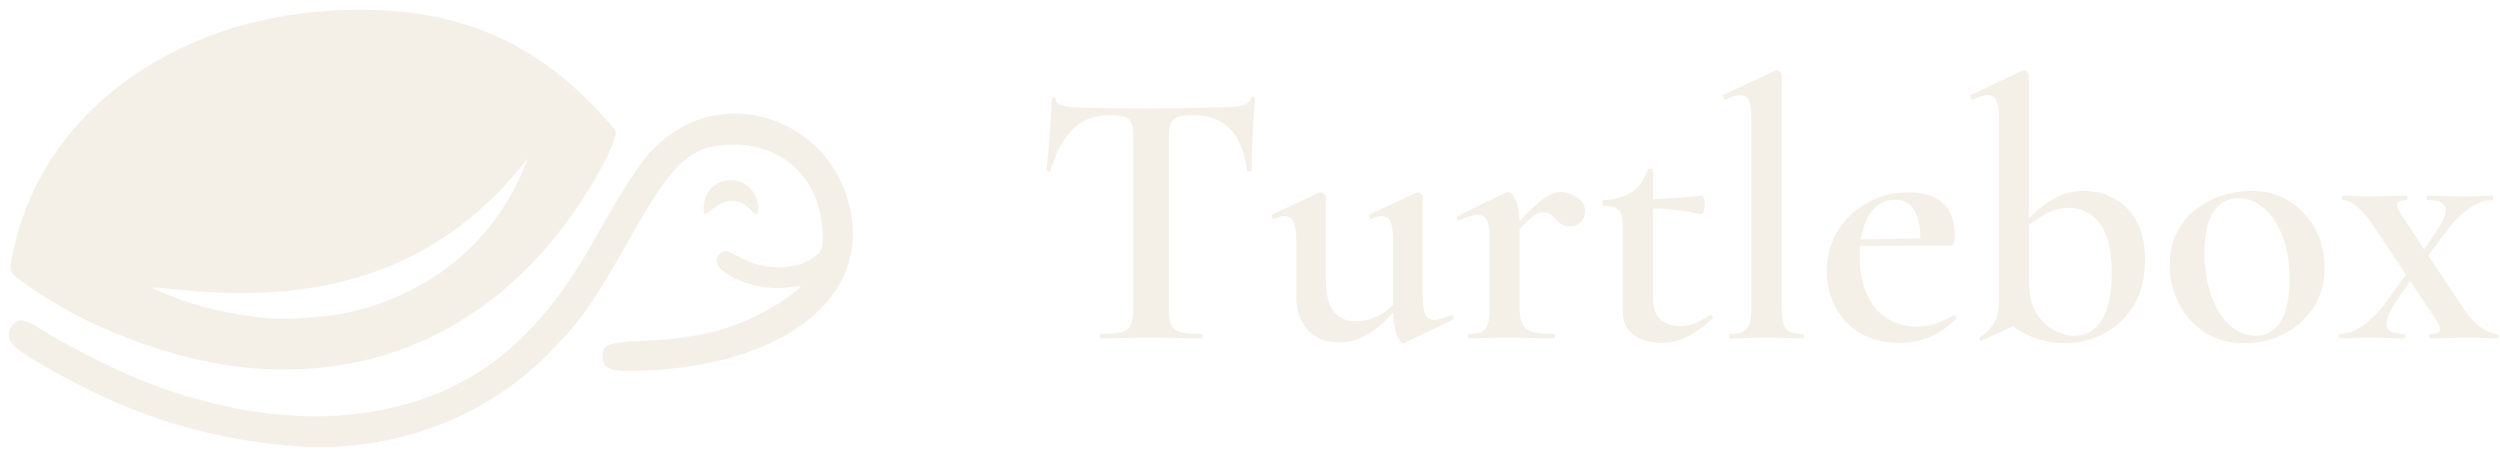
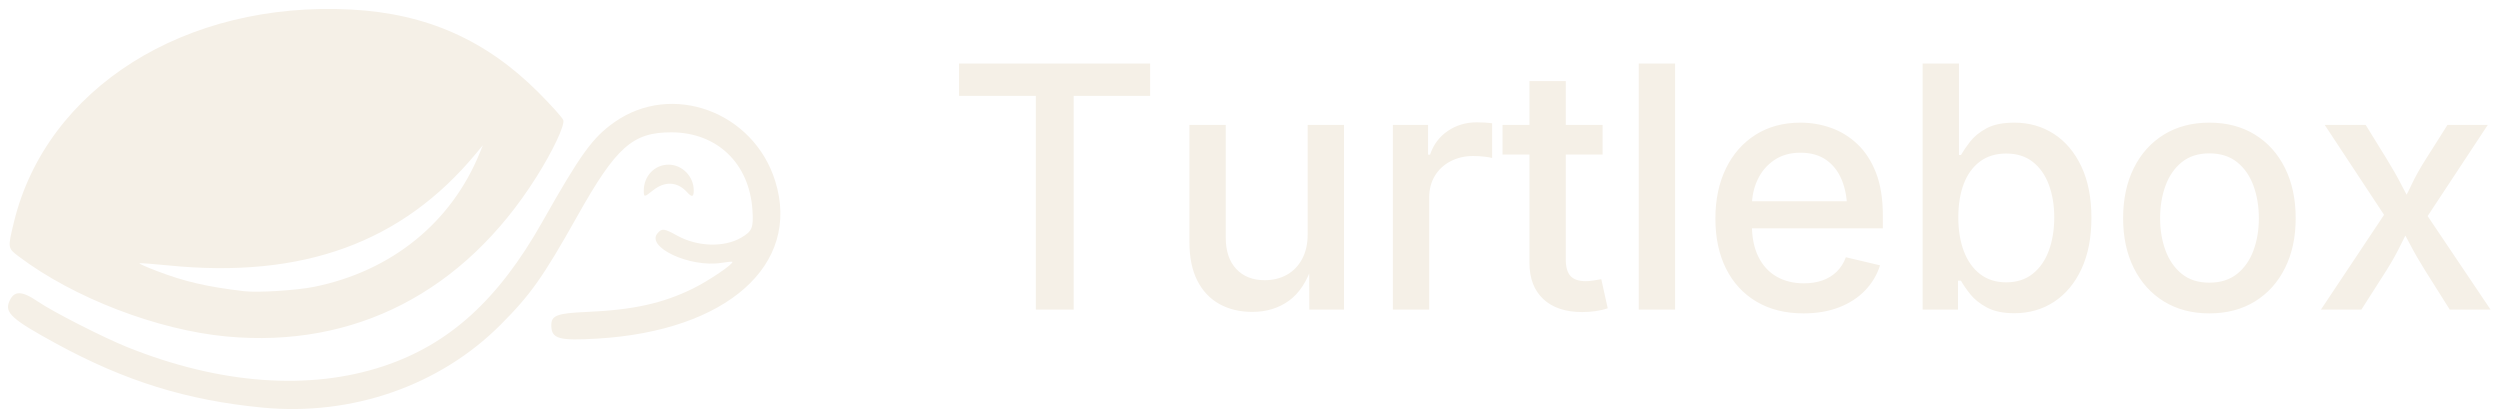
- <svg xmlns="http://www.w3.org/2000/svg" viewBox="0 0 549.5 100" width="549.5" height="100">
+ <svg xmlns="http://www.w3.org/2000/svg" viewBox="0 0 600.6 100" width="600.6" height="100">
  <g transform="scale(0.44444)">
    <path fill="#f5f0e7" fill-rule="evenodd" d="M142.00,220.34C101.09,216.42 67.75,206.09 30.50,185.80C6.63,172.79 2.47,169.10 4.95,163.13C7.49,156.99 11.61,156.96 20.50,163.02C28.72,168.62 55.82,182.43 68.90,187.68C118.82,207.71 167.14,211.28 207.33,197.92C242.90,186.09 269.36,162.06 293.12,120.00C313.97,83.11 320.31,74.35 332.18,66.01C363.31,44.15 407.38,60.36 419.06,97.95C433.09,143.15 392.87,178.82 323.12,183.02C301.92,184.30 298.00,183.16 298.00,175.74C298.00,170.51 301.18,169.32 317.00,168.63C342.18,167.54 358.11,164.04 374.50,156.01C383.12,151.79 396.84,142.47 395.84,141.52C395.65,141.34 393.03,141.60 390.00,142.08C372.94,144.81 348.73,133.48 355.54,125.96C357.93,123.31 358.93,123.45 366.22,127.45C377.07,133.41 391.49,133.83 400.66,128.46C406.60,124.98 407.36,123.13 406.73,113.57C405.09,88.34 387.68,71.61 363.00,71.53C342.00,71.47 333.11,79.37 312.08,116.80C293.51,149.84 286.88,159.23 270.56,175.57C237.71,208.46 190.30,224.97 142.00,220.34ZM122.50,181.89C85.05,178.40 39.76,160.98 10.25,138.72C4.10,134.08 4.11,134.17 7.51,120.14C25.07,47.65 100.16,0.35 190.00,5.17C230.58,7.35 262.76,21.63 291.13,50.03C298.08,56.99 304.09,63.69 304.48,64.93C305.37,67.74 298.90,81.45 290.01,95.58C250.80,157.87 191.67,188.34 122.50,181.89ZM169.93,155.02C211.72,146.50 244.03,120.31 259.39,82.50L261.02,78.50L257.29,83.00C217.33,131.21 163.60,150.75 91.01,143.47C82.60,142.63 75.55,142.11 75.34,142.33C75.13,142.54 79.35,144.41 84.73,146.47C99.70,152.22 111.86,155.03 132.00,157.41C139.39,158.28 160.41,156.95 169.93,155.02ZM348.00,102.97C348.00,95.14 353.87,89.01 361.38,89.00C368.76,89.00 375.00,95.36 375.00,102.90C375.00,106.53 374.03,106.80 371.41,103.90C366.17,98.11 359.36,97.77 352.90,102.96C348.22,106.72 348.00,106.72 348.00,102.97Z" />
  </g>
-   <path fill="#f5f0e7" d="M243.896 25.3Q238.94 25.3 235.811 28.387Q232.683 31.475 230.896 37.487Q230.896 37.731 230.449 37.691Q230.002 37.65 230.002 37.487Q230.165 36.35 230.327 34.359Q230.49 32.369 230.693 30.012Q230.896 27.656 231.018 25.422Q231.14 23.188 231.14 21.806Q231.14 21.4 231.586 21.4Q232.033 21.4 232.033 21.806Q232.033 22.619 232.886 22.984Q233.74 23.35 234.796 23.472Q235.852 23.594 236.583 23.594Q243.571 23.837 252.915 23.837Q258.683 23.837 262.055 23.716Q265.427 23.594 268.596 23.594Q271.521 23.594 273.024 23.228Q274.527 22.862 274.933 21.562Q275.015 21.237 275.421 21.237Q275.827 21.237 275.827 21.562Q275.746 22.862 275.583 25.097Q275.421 27.331 275.34 29.809Q275.258 32.288 275.177 34.359Q275.096 36.431 275.096 37.487Q275.096 37.65 274.649 37.65Q274.202 37.65 274.121 37.487Q273.227 31.069 270.221 28.184Q267.215 25.3 262.177 25.3Q259.983 25.3 258.846 25.706Q257.708 26.112 257.302 27.209Q256.896 28.306 256.896 30.337V67.794Q256.896 70.15 257.424 71.369Q257.952 72.588 259.455 72.994Q260.958 73.4 264.046 73.4Q264.29 73.4 264.29 73.888Q264.29 74.375 264.046 74.375Q261.852 74.375 259.049 74.294Q256.246 74.213 252.915 74.213Q249.746 74.213 246.983 74.294Q244.221 74.375 241.865 74.375Q241.702 74.375 241.702 73.888Q241.702 73.4 241.865 73.4Q244.952 73.4 246.496 72.994Q248.04 72.588 248.568 71.369Q249.096 70.15 249.096 67.794V30.175Q249.096 28.144 248.73 27.128Q248.365 26.112 247.227 25.706Q246.09 25.3 243.896 25.3Z M294.19 75.269Q289.883 75.269 287.405 72.506Q284.927 69.744 284.927 65.112V53.006Q284.927 50.162 284.318 48.822Q283.708 47.481 282.408 47.481Q281.433 47.481 280.133 48.131Q279.808 48.212 279.605 47.725Q279.402 47.237 279.646 47.156L289.883 42.362Q290.127 42.281 290.29 42.281Q290.615 42.281 291.021 42.606Q291.427 42.931 291.427 43.175V61.619Q291.427 66.169 293.093 68.403Q294.758 70.638 298.171 70.638Q300.771 70.638 303.411 69.134Q306.052 67.631 307.758 65.194L308.246 66.169Q305.158 70.394 301.665 72.831Q298.171 75.269 294.19 75.269ZM312.715 43.175V65.194Q312.715 67.956 313.283 69.134Q313.852 70.312 315.233 70.312Q315.883 70.312 316.777 70.028Q317.671 69.744 318.89 69.338Q319.215 69.175 319.458 69.622Q319.702 70.069 319.377 70.231L308.733 75.35Q308.571 75.431 308.408 75.431Q307.677 75.431 306.946 73.481Q306.215 71.531 306.215 67.956V53.006Q306.215 50.162 305.646 48.822Q305.077 47.481 303.696 47.481Q302.721 47.481 301.421 48.131Q301.096 48.212 300.933 47.725Q300.771 47.237 301.015 47.156L311.252 42.362Q311.415 42.281 311.577 42.281Q311.983 42.281 312.349 42.606Q312.715 42.931 312.715 43.175Z M332.133 52.356 331.565 51.381Q334.652 47.725 336.805 45.734Q338.958 43.744 340.421 42.972Q341.883 42.2 343.183 42.2Q344.89 42.2 346.636 43.378Q348.383 44.556 348.383 46.344Q348.383 47.806 347.49 48.781Q346.596 49.756 344.971 49.756Q343.508 49.756 342.696 48.944Q341.883 48.131 341.152 47.4Q340.421 46.669 339.121 46.669Q338.471 46.669 337.74 47.034Q337.008 47.4 335.708 48.619Q334.408 49.837 332.133 52.356ZM322.871 74.375Q322.627 74.375 322.627 73.888Q322.627 73.4 322.871 73.4Q325.633 73.4 326.527 72.263Q327.421 71.125 327.421 67.794V52.275Q327.421 49.675 326.852 48.456Q326.283 47.237 324.821 47.237Q324.09 47.237 323.033 47.562Q321.977 47.888 320.758 48.456Q320.433 48.537 320.23 48.091Q320.027 47.644 320.271 47.562L330.915 42.362Q331.321 42.2 331.483 42.2Q332.296 42.2 333.149 44.069Q334.002 45.938 334.002 49.513V67.794Q334.002 69.987 334.652 71.247Q335.302 72.506 336.927 72.953Q338.552 73.4 341.477 73.4Q341.802 73.4 341.802 73.888Q341.802 74.375 341.477 74.375Q339.365 74.375 336.643 74.294Q333.921 74.213 330.752 74.213Q328.558 74.213 326.486 74.294Q324.415 74.375 322.871 74.375Z M364.958 75.35Q363.008 75.35 361.099 74.7Q359.19 74.05 357.93 72.506Q356.671 70.963 356.671 68.119V49.756Q356.671 47.969 356.305 46.994Q355.94 46.019 355.046 45.653Q354.152 45.287 352.527 45.287Q352.202 45.287 352.202 44.637Q352.202 43.987 352.527 43.987Q356.346 43.825 358.743 42.159Q361.14 40.494 362.115 37.406Q362.196 37.081 362.765 37.081Q363.333 37.081 363.333 37.406V65.438Q363.333 68.769 364.999 70.231Q366.665 71.694 369.346 71.694Q371.296 71.694 372.961 70.922Q374.627 70.15 375.765 69.256Q376.008 69.094 376.333 69.459Q376.658 69.825 376.333 70.069Q373.327 72.831 370.686 74.091Q368.046 75.35 364.958 75.35ZM373.815 47.075Q370.565 46.344 367.518 46.059Q364.471 45.775 360.977 45.775V43.825Q364.308 43.825 367.436 43.581Q370.565 43.337 374.14 43.013Q374.302 43.013 374.505 43.581Q374.708 44.15 374.708 44.962Q374.708 45.694 374.424 46.425Q374.14 47.156 373.815 47.075Z M380.315 74.375Q380.071 74.375 380.071 73.888Q380.071 73.4 380.315 73.4Q382.996 73.4 383.971 72.263Q384.946 71.125 384.946 67.794V26.275Q384.946 23.431 384.458 22.172Q383.971 20.913 382.59 20.913Q381.452 20.913 379.258 21.887Q379.015 21.969 378.771 21.481Q378.527 20.994 378.69 20.913L390.146 15.55Q390.308 15.469 390.471 15.469Q390.796 15.469 391.202 15.794Q391.608 16.119 391.608 16.362V67.794Q391.608 71.125 392.543 72.263Q393.477 73.4 396.24 73.4Q396.483 73.4 396.483 73.888Q396.483 74.375 396.24 74.375Q394.696 74.375 392.624 74.294Q390.552 74.213 388.277 74.213Q386.002 74.213 383.93 74.294Q381.858 74.375 380.315 74.375Z M417.446 75.35Q412.327 75.35 408.752 73.156Q405.177 70.963 403.349 67.347Q401.521 63.731 401.521 59.669Q401.521 54.794 403.877 50.894Q406.233 46.994 410.296 44.638Q414.358 42.281 419.477 42.281Q424.271 42.281 426.952 44.556Q429.633 46.831 429.633 51.625Q429.633 52.681 429.471 53.331Q429.308 53.981 428.74 53.981H422.077Q422.321 49.269 420.98 46.587Q419.64 43.906 416.552 43.906Q412.896 43.906 410.824 47.278Q408.752 50.65 408.752 56.256Q408.752 60.969 410.215 64.422Q411.677 67.875 414.521 69.825Q417.365 71.775 421.508 71.775Q424.027 71.775 425.733 71.084Q427.44 70.394 429.39 69.338Q429.552 69.175 429.836 69.5Q430.121 69.825 429.958 70.069Q427.033 72.912 423.986 74.131Q420.94 75.35 417.446 75.35ZM406.396 54.062 406.315 52.681 424.352 52.356V53.981Z M453.846 75.431Q450.433 75.431 447.183 74.253Q443.933 73.075 441.252 70.638L445.965 61.944Q445.965 66.331 447.671 68.972Q449.377 71.612 451.733 72.709Q454.09 73.806 455.958 73.806Q459.94 73.806 462.052 70.231Q464.165 66.656 464.165 60.075Q464.165 52.681 461.565 49.188Q458.965 45.694 454.74 45.694Q451.896 45.694 449.418 47.116Q446.94 48.537 444.908 50.406L444.177 49.756Q445.883 47.969 447.874 46.181Q449.865 44.394 452.424 43.175Q454.983 41.956 458.152 41.956Q461.727 41.956 464.733 43.622Q467.74 45.287 469.608 48.619Q471.477 51.95 471.477 57.069Q471.477 63.163 468.918 67.266Q466.358 71.369 462.296 73.4Q458.233 75.431 453.846 75.431ZM435.565 74.862Q435.24 74.944 435.077 74.578Q434.915 74.213 435.158 74.131Q437.19 72.831 438.286 71.044Q439.383 69.256 439.383 66.006V26.275Q439.383 23.512 438.855 22.212Q438.327 20.913 436.946 20.913Q435.727 20.913 433.696 21.887Q433.371 21.969 433.168 21.481Q432.965 20.994 433.127 20.913L444.421 15.55Q444.665 15.469 444.827 15.469Q445.152 15.469 445.558 15.794Q445.965 16.119 445.965 16.362V70.069Z M493.333 75.431Q488.296 75.431 484.64 73.075Q480.983 70.719 478.952 66.778Q476.921 62.837 476.921 58.287Q476.921 54.062 478.546 50.975Q480.171 47.888 482.811 45.897Q485.452 43.906 488.58 42.931Q491.708 41.956 494.715 41.956Q499.833 41.956 503.49 44.394Q507.146 46.831 509.055 50.65Q510.965 54.469 510.965 58.775Q510.965 63.812 508.527 67.55Q506.09 71.287 502.108 73.359Q498.127 75.431 493.333 75.431ZM495.771 73.806Q499.346 73.806 501.296 70.678Q503.246 67.55 503.246 61.375Q503.246 55.769 501.661 51.787Q500.077 47.806 497.558 45.694Q495.04 43.581 492.033 43.581Q488.458 43.581 486.508 46.547Q484.558 49.513 484.558 55.444Q484.558 60.806 486.021 64.95Q487.483 69.094 490.043 71.45Q492.602 73.806 495.771 73.806Z M534.202 74.375Q533.958 74.375 533.958 73.888Q533.958 73.4 534.202 73.4Q535.99 73.4 536.274 72.628Q536.558 71.856 535.421 70.231L521.771 49.756Q519.902 46.912 518.115 45.45Q516.327 43.987 514.946 43.987Q514.783 43.987 514.783 43.5Q514.783 43.013 514.946 43.013Q516.165 43.013 517.465 43.094Q518.765 43.175 519.983 43.175Q522.827 43.175 525.021 43.094Q527.215 43.013 529.002 43.013Q529.165 43.013 529.165 43.5Q529.165 43.987 529.002 43.987Q527.377 43.987 526.971 44.678Q526.565 45.369 527.783 47.156L541.352 67.631Q543.465 70.8 545.455 72.1Q547.446 73.4 548.908 73.4Q549.152 73.4 549.152 73.888Q549.152 74.375 548.908 74.375Q547.608 74.375 546.065 74.294Q544.521 74.213 543.221 74.213Q540.377 74.213 538.183 74.294Q535.99 74.375 534.202 74.375ZM514.296 74.375Q514.052 74.375 514.052 73.888Q514.052 73.4 514.296 73.4Q516.733 73.4 519.415 71.531Q522.096 69.662 524.452 66.412L530.221 58.45L531.358 59.506L526.24 66.9Q524.94 68.931 524.615 70.434Q524.29 71.938 525.224 72.669Q526.158 73.4 528.433 73.4Q528.677 73.4 528.677 73.888Q528.677 74.375 528.433 74.375Q526.565 74.375 524.818 74.294Q523.071 74.213 520.308 74.213Q518.358 74.213 517.18 74.294Q516.002 74.375 514.296 74.375ZM531.765 58.775 530.79 57.8 535.746 50.487Q537.94 47.319 537.533 45.653Q537.127 43.987 533.552 43.987Q533.39 43.987 533.39 43.5Q533.39 43.013 533.552 43.013Q535.502 43.013 537.249 43.094Q538.996 43.175 541.758 43.175Q543.708 43.175 544.886 43.094Q546.065 43.013 547.771 43.013Q548.015 43.013 548.015 43.5Q548.015 43.987 547.771 43.987Q545.415 43.987 542.733 45.816Q540.052 47.644 537.615 50.975Z" />
+   <path fill="#f5f0e7" d="M230.404 23.038V15.262H276.305V23.038H257.937V74.375H248.852V23.038Z M300.863 74.93Q296.34 74.93 292.928 73.026Q289.516 71.122 287.632 67.393Q285.748 63.663 285.748 58.188V30.021H294.476V57.117Q294.476 61.918 296.995 64.615Q299.514 67.313 303.838 67.313Q306.814 67.313 309.135 66.024Q311.456 64.734 312.804 62.255Q314.153 59.775 314.153 56.284V30.021H322.881V74.375H314.55L314.51 63.505H315.343Q313.399 69.535 309.67 72.233Q305.941 74.93 300.863 74.93Z M334.624 74.375V30.021H343.075V37.162H343.551Q344.781 33.512 347.836 31.449Q350.89 29.386 354.778 29.386Q355.611 29.386 356.683 29.445Q357.754 29.505 358.468 29.624V37.955Q357.992 37.797 356.643 37.638Q355.294 37.479 353.905 37.479Q350.89 37.479 348.47 38.749Q346.05 40.018 344.701 42.26Q343.352 44.501 343.352 47.437V74.375Z M385.009 30.021V37.122H360.967V30.021ZM367.434 19.468H376.162V62.394Q376.162 65.052 377.293 66.302Q378.423 67.551 381.002 67.551Q381.676 67.551 382.787 67.393Q383.898 67.234 384.692 67.075L386.239 74.058Q384.85 74.534 383.263 74.752Q381.676 74.97 380.129 74.97Q374.099 74.97 370.766 71.856Q367.434 68.741 367.434 63.108Z M402.425 15.262V74.375H393.697V15.262Z M433.291 75.287Q426.745 75.287 421.984 72.471Q417.223 69.654 414.664 64.536Q412.106 59.418 412.106 52.515Q412.106 45.692 414.625 40.494Q417.144 35.297 421.746 32.381Q426.348 29.465 432.537 29.465Q436.346 29.465 439.877 30.715Q443.407 31.965 446.224 34.623Q449.041 37.281 450.687 41.506Q452.334 45.731 452.334 51.761V54.856H416.985V48.35H447.851L443.764 50.492Q443.764 46.406 442.495 43.291Q441.225 40.177 438.746 38.431Q436.266 36.686 432.537 36.686Q428.847 36.686 426.229 38.471Q423.611 40.256 422.242 43.172Q420.873 46.088 420.873 49.54V53.983Q420.873 58.546 422.44 61.7Q424.007 64.854 426.824 66.46Q429.641 68.067 433.37 68.067Q435.83 68.067 437.814 67.373Q439.797 66.678 441.245 65.27Q442.693 63.862 443.447 61.799L451.659 63.743Q450.588 67.155 448.069 69.773Q445.55 72.391 441.801 73.839Q438.052 75.287 433.291 75.287Z M483.913 75.248Q479.906 75.248 477.348 73.879Q474.789 72.51 473.341 70.685Q471.893 68.86 471.099 67.432H470.385V74.375H461.895V15.262H470.623V37.241H471.099Q471.893 35.853 473.301 34.028Q474.709 32.203 477.229 30.834Q479.748 29.465 483.913 29.465Q489.23 29.465 493.415 32.163Q497.601 34.861 500.021 39.979Q502.441 45.096 502.441 52.317Q502.441 59.458 500.06 64.596Q497.68 69.733 493.494 72.491Q489.309 75.248 483.913 75.248ZM481.969 67.829Q485.778 67.829 488.357 65.766Q490.936 63.703 492.225 60.172Q493.514 56.641 493.514 52.238Q493.514 47.874 492.225 44.402Q490.936 40.931 488.377 38.907Q485.818 36.884 481.969 36.884Q478.24 36.884 475.661 38.808Q473.083 40.732 471.774 44.164Q470.464 47.596 470.464 52.238Q470.464 56.84 471.793 60.351Q473.122 63.862 475.701 65.845Q478.28 67.829 481.969 67.829Z M530.767 75.287Q524.538 75.287 519.877 72.431Q515.215 69.575 512.637 64.417Q510.058 59.26 510.058 52.436Q510.058 45.533 512.637 40.356Q515.215 35.178 519.877 32.322Q524.538 29.465 530.767 29.465Q537.035 29.465 541.697 32.322Q546.358 35.178 548.937 40.356Q551.516 45.533 551.516 52.436Q551.516 59.26 548.937 64.417Q546.358 69.575 541.697 72.431Q537.035 75.287 530.767 75.287ZM530.767 67.908Q534.814 67.908 537.452 65.786Q540.09 63.663 541.38 60.152Q542.669 56.641 542.669 52.436Q542.669 48.191 541.38 44.64Q540.09 41.089 537.452 38.967Q534.814 36.844 530.767 36.844Q526.76 36.844 524.142 38.967Q521.523 41.089 520.234 44.62Q518.945 48.151 518.945 52.436Q518.945 56.641 520.234 60.152Q521.523 63.663 524.142 65.786Q526.76 67.908 530.767 67.908Z M557.586 74.375 575.002 48.231 574.963 54.975 558.498 30.021H568.337L573.336 38.114Q575.399 41.447 576.966 44.501Q578.533 47.556 580.16 50.413H576.153Q577.859 47.556 579.287 44.501Q580.715 41.447 582.858 38.114L587.975 30.021H597.655L581.033 55.213V48.667L598.33 74.375H588.531L582.58 64.933Q580.517 61.64 578.97 58.665Q577.422 55.689 575.796 52.912H579.842Q578.255 55.689 576.827 58.665Q575.399 61.64 573.336 64.933L567.306 74.375Z" />
</svg>
